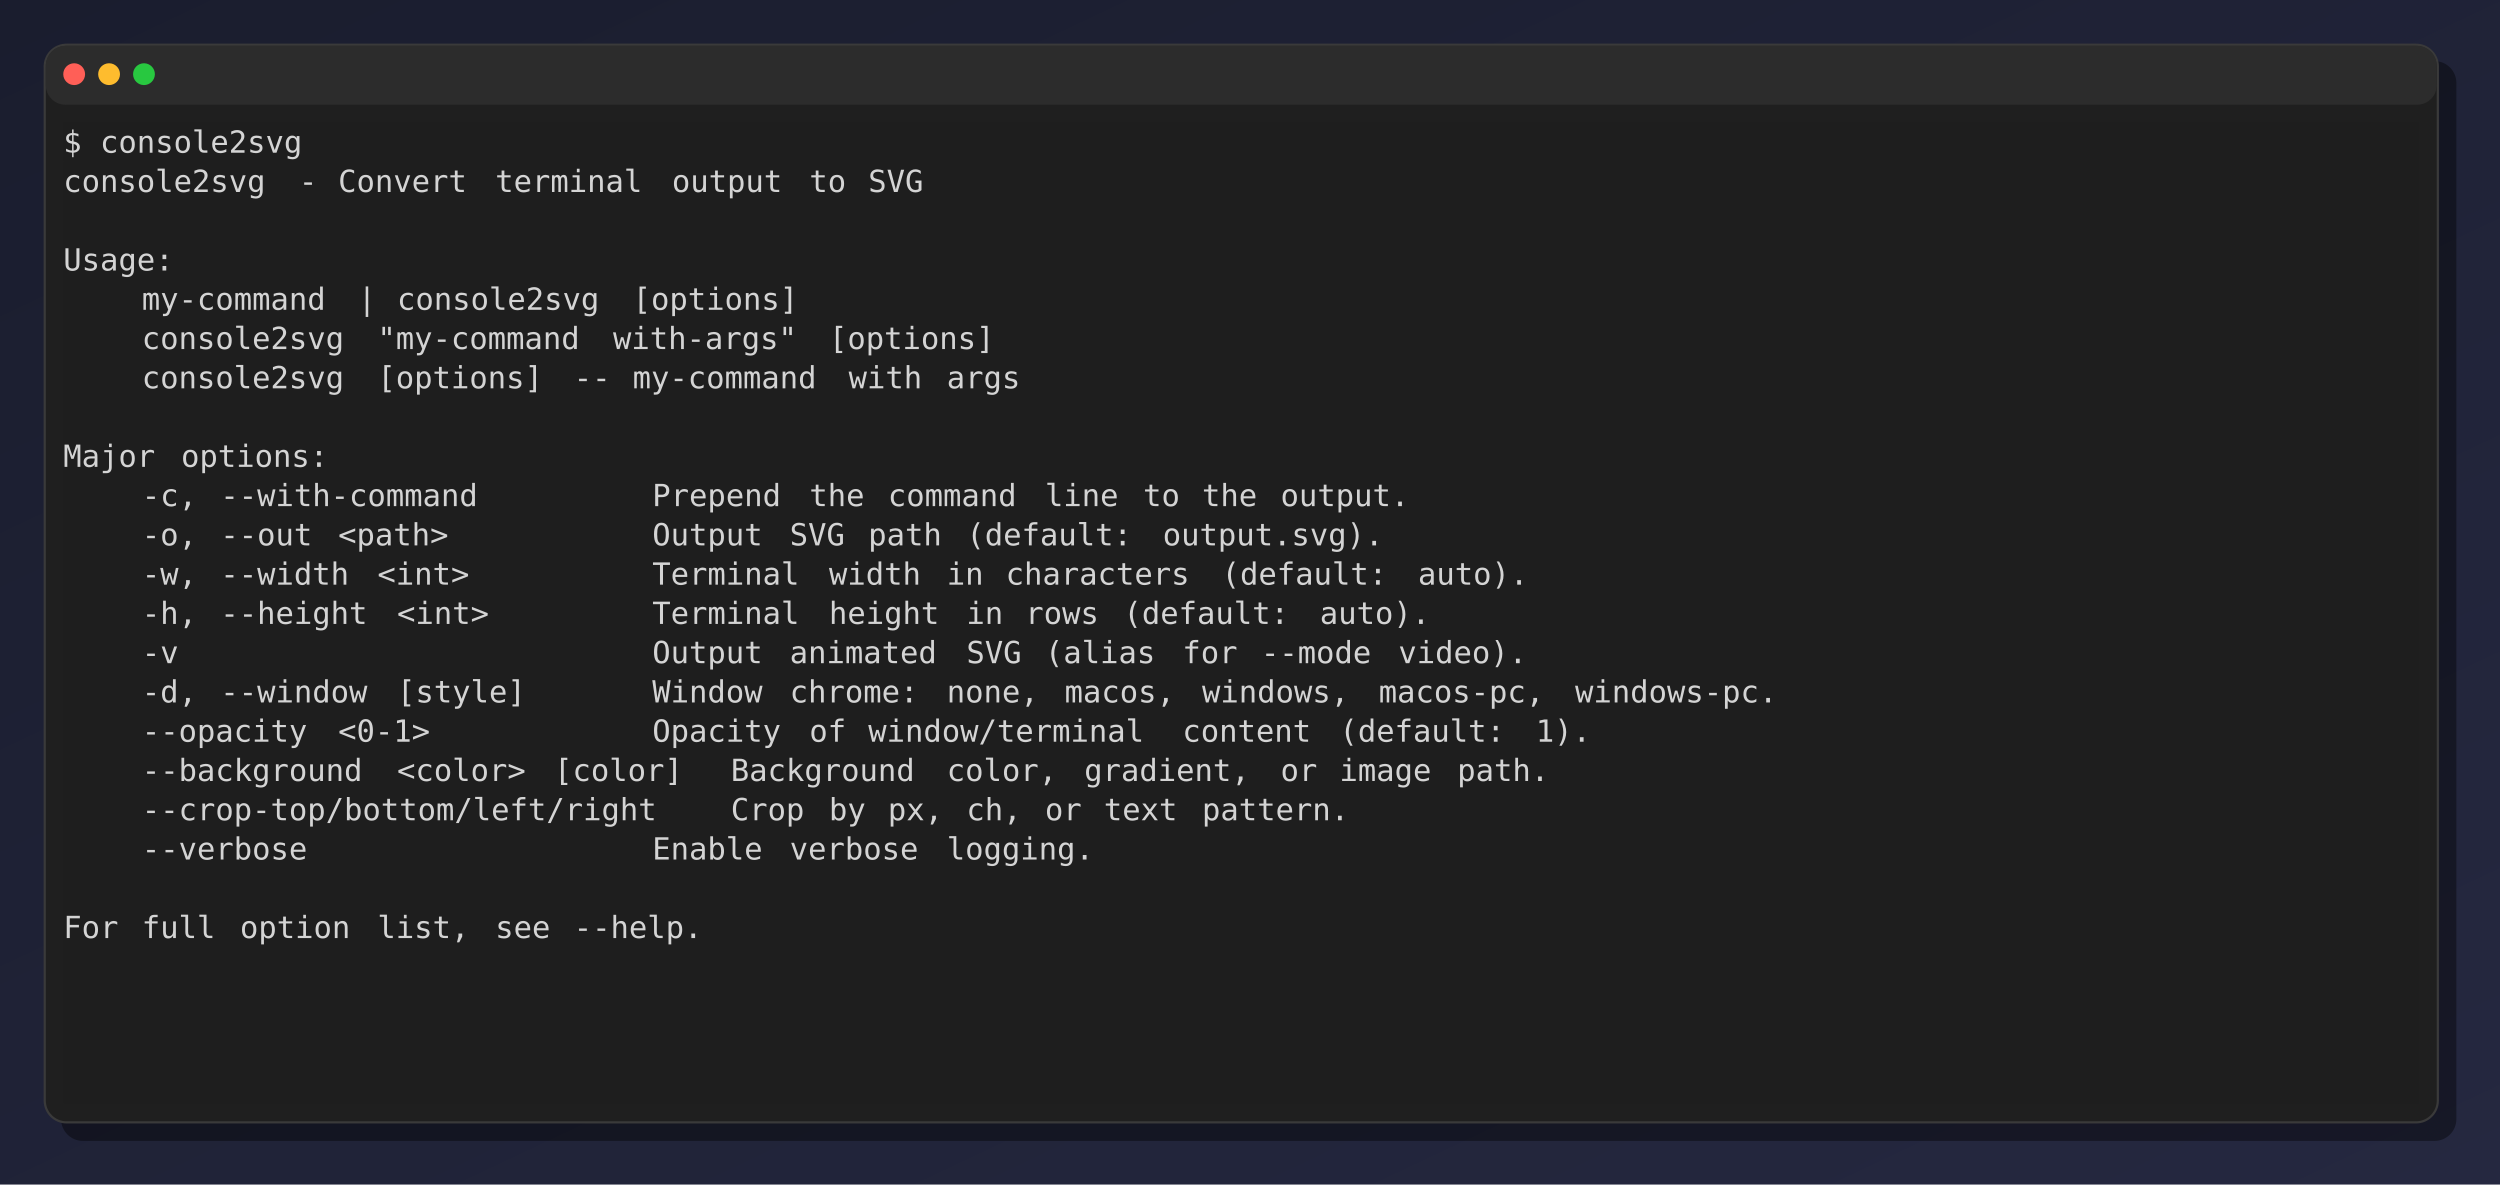
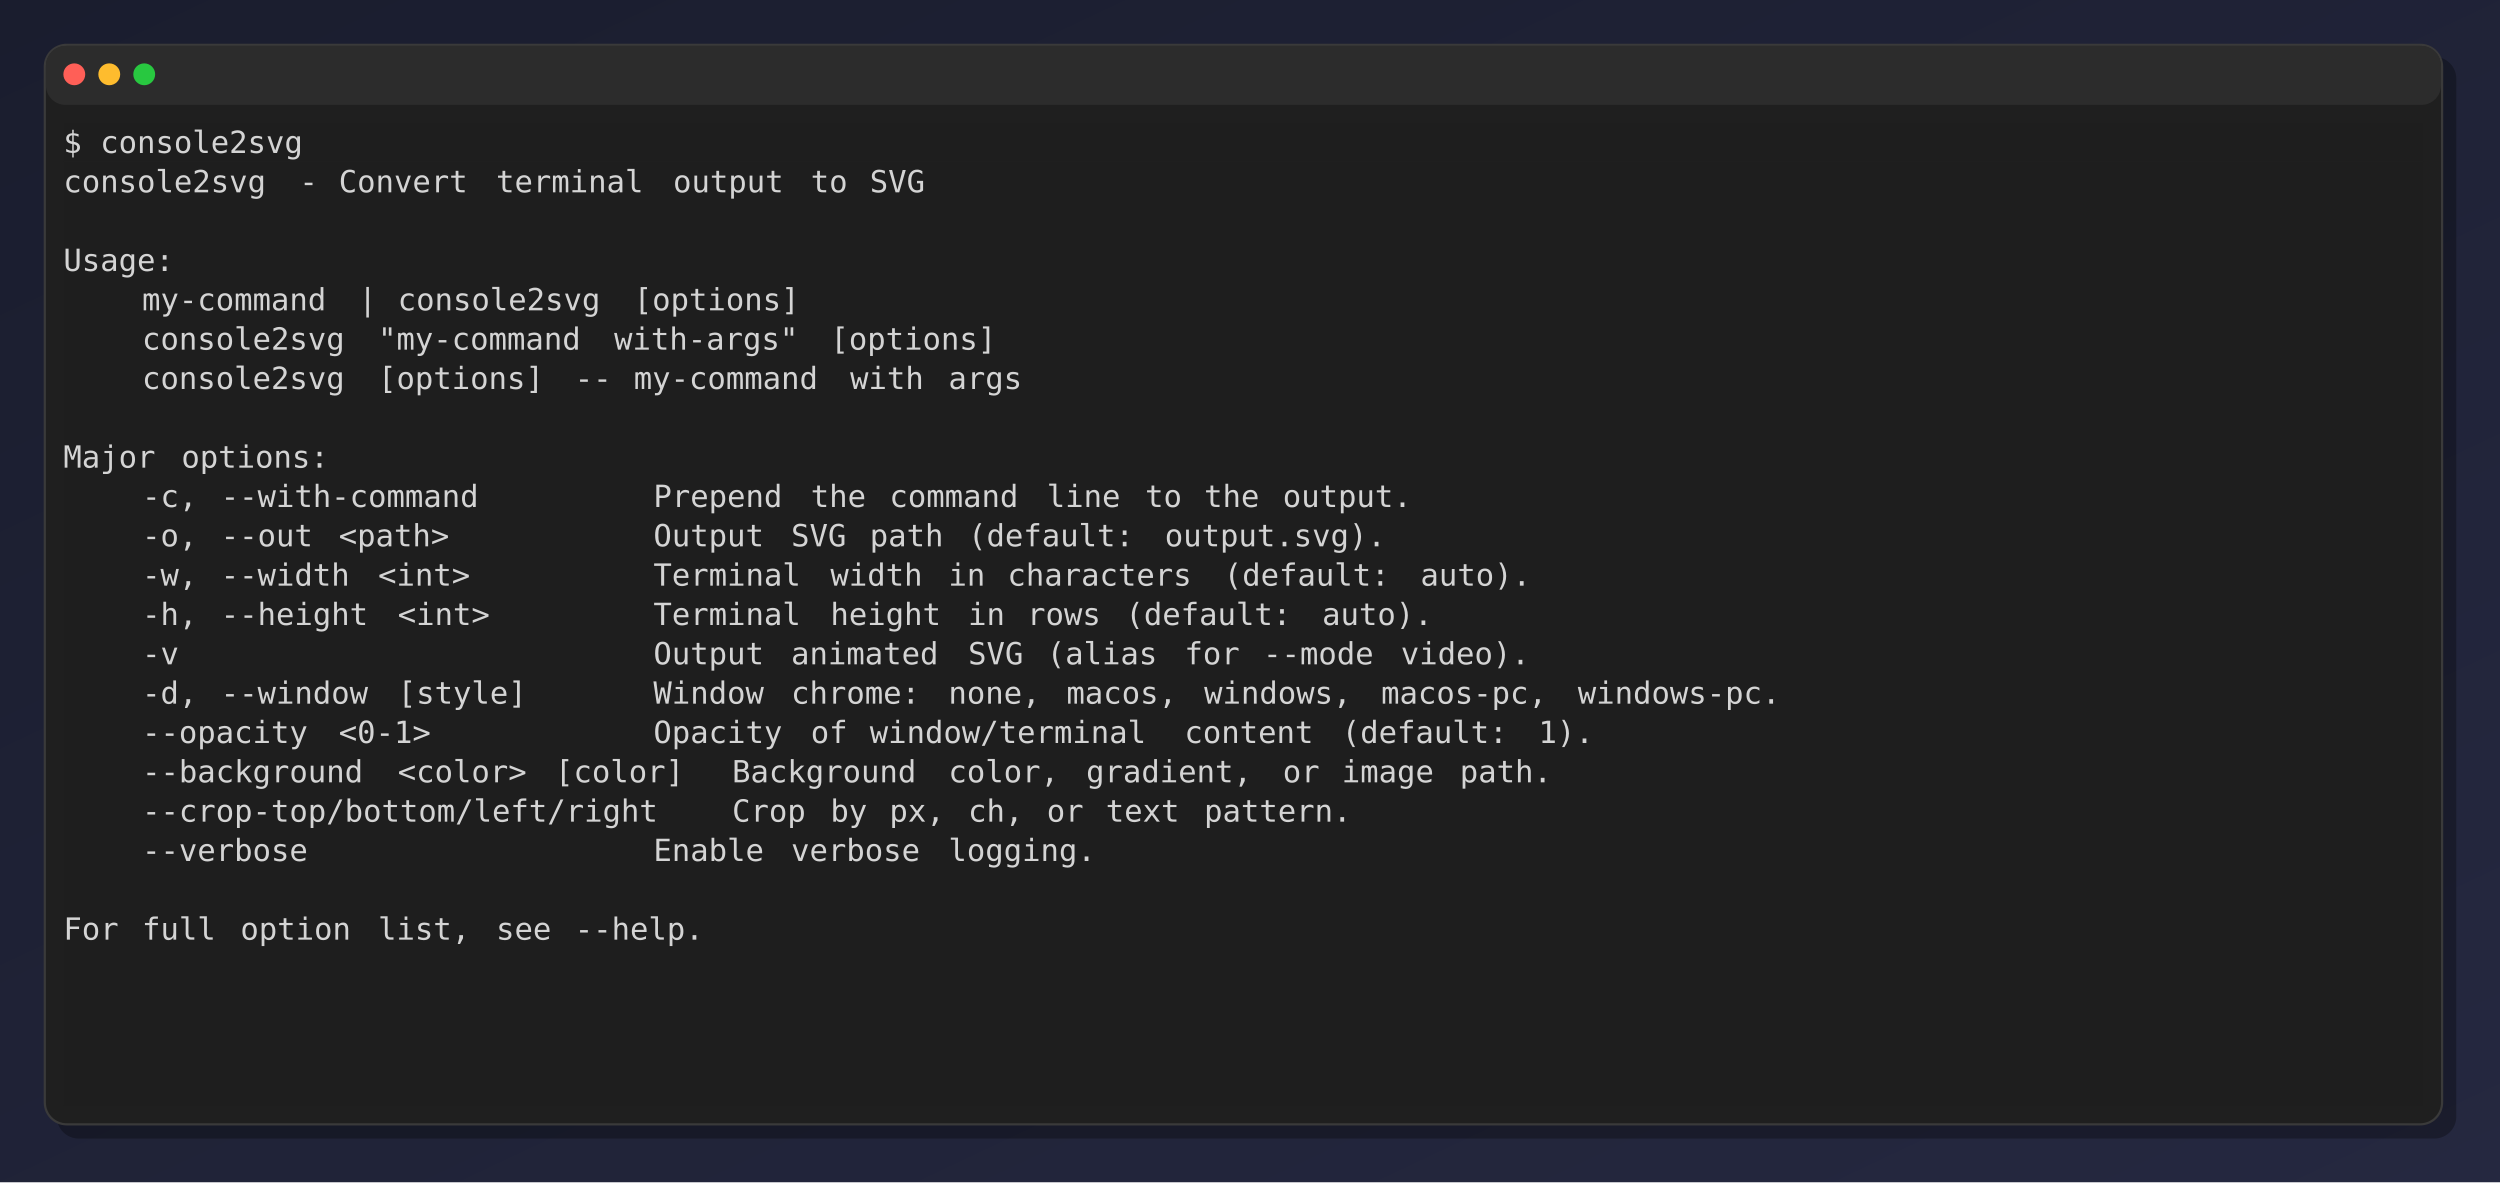
- <svg xmlns="http://www.w3.org/2000/svg" viewBox="0 0 1146 543" role="img" aria-label="console2svg output">
+ <svg xmlns="http://www.w3.org/2000/svg" viewBox="0 0 1144 541" role="img" aria-label="console2svg output">
  <style>.crt{font-family:ui-monospace,"Cascadia Mono","Segoe UI Mono","SFMono-Regular",Menlo,monospace;font-size:14px;}text{dominant-baseline:alphabetic;}.bg{shape-rendering:crispEdges;}</style>
  <defs>
    <linearGradient id="desktop-bg" x1="0%" y1="0%" x2="100%" y2="100%">
      <stop offset="0%" stop-color="#1a1d2e" />
      <stop offset="100%" stop-color="#252840" />
    </linearGradient>
  </defs>
-   <rect width="1146" height="543" fill="url(#desktop-bg)" />
-   <rect x="28" y="28" rx="10" ry="10" width="1098" height="495" fill="black" fill-opacity="0.4" />
+   <rect width="1144" height="541" fill="url(#desktop-bg)" />
+   <rect x="26" y="26" rx="10" ry="10" width="1098" height="495" fill="black" fill-opacity="0.3" />
  <rect x="20.5" y="20.5" rx="10" ry="10" width="1097" height="494" fill="#1f1f1f" stroke="#3a3a3a" />
  <rect x="21" y="21" rx="9" ry="9" width="1096" height="27" fill="#2c2c2c" />
  <circle cx="34" cy="34" r="5" fill="#ff5f57" />
  <circle cx="50" cy="34" r="5" fill="#febc2e" />
  <circle cx="66" cy="34" r="5" fill="#28c840" />
  <rect x="29" y="56" width="1080" height="18" fill="#1e1e1e" />
  <text class="crt" x="29" y="70" fill="#d4d4d4">$ console2svg</text>
  <g transform="translate(29 74)">
    <rect width="1080" height="432" fill="#1e1e1e" />
    <text class="crt" x="0" y="14" fill="#d4d4d4" textLength="99" lengthAdjust="spacingAndGlyphs">console2svg</text>
    <text class="crt" x="108" y="14" fill="#d4d4d4" textLength="9" lengthAdjust="spacingAndGlyphs">-</text>
    <text class="crt" x="126" y="14" fill="#d4d4d4" textLength="63" lengthAdjust="spacingAndGlyphs">Convert</text>
    <text class="crt" x="198" y="14" fill="#d4d4d4" textLength="72" lengthAdjust="spacingAndGlyphs">terminal</text>
    <text class="crt" x="279" y="14" fill="#d4d4d4" textLength="54" lengthAdjust="spacingAndGlyphs">output</text>
    <text class="crt" x="342" y="14" fill="#d4d4d4" textLength="18" lengthAdjust="spacingAndGlyphs">to</text>
    <text class="crt" x="369" y="14" fill="#d4d4d4" textLength="27" lengthAdjust="spacingAndGlyphs">SVG</text>
    <text class="crt" x="0" y="50" fill="#d4d4d4" textLength="54" lengthAdjust="spacingAndGlyphs">Usage:</text>
    <text class="crt" x="36" y="68" fill="#d4d4d4" textLength="90" lengthAdjust="spacingAndGlyphs">my-command</text>
    <text class="crt" x="135" y="68" fill="#d4d4d4" textLength="9" lengthAdjust="spacingAndGlyphs">|</text>
    <text class="crt" x="153" y="68" fill="#d4d4d4" textLength="99" lengthAdjust="spacingAndGlyphs">console2svg</text>
    <text class="crt" x="261" y="68" fill="#d4d4d4" textLength="81" lengthAdjust="spacingAndGlyphs">[options]</text>
    <text class="crt" x="36" y="86" fill="#d4d4d4" textLength="99" lengthAdjust="spacingAndGlyphs">console2svg</text>
    <text class="crt" x="144" y="86" fill="#d4d4d4" textLength="99" lengthAdjust="spacingAndGlyphs">"my-command</text>
    <text class="crt" x="252" y="86" fill="#d4d4d4" textLength="90" lengthAdjust="spacingAndGlyphs">with-args"</text>
    <text class="crt" x="351" y="86" fill="#d4d4d4" textLength="81" lengthAdjust="spacingAndGlyphs">[options]</text>
    <text class="crt" x="36" y="104" fill="#d4d4d4" textLength="99" lengthAdjust="spacingAndGlyphs">console2svg</text>
    <text class="crt" x="144" y="104" fill="#d4d4d4" textLength="81" lengthAdjust="spacingAndGlyphs">[options]</text>
    <text class="crt" x="234" y="104" fill="#d4d4d4" textLength="18" lengthAdjust="spacingAndGlyphs">--</text>
    <text class="crt" x="261" y="104" fill="#d4d4d4" textLength="90" lengthAdjust="spacingAndGlyphs">my-command</text>
    <text class="crt" x="360" y="104" fill="#d4d4d4" textLength="36" lengthAdjust="spacingAndGlyphs">with</text>
    <text class="crt" x="405" y="104" fill="#d4d4d4" textLength="36" lengthAdjust="spacingAndGlyphs">args</text>
    <text class="crt" x="0" y="140" fill="#d4d4d4" textLength="45" lengthAdjust="spacingAndGlyphs">Major</text>
    <text class="crt" x="54" y="140" fill="#d4d4d4" textLength="72" lengthAdjust="spacingAndGlyphs">options:</text>
    <text class="crt" x="36" y="158" fill="#d4d4d4" textLength="27" lengthAdjust="spacingAndGlyphs">-c,</text>
    <text class="crt" x="72" y="158" fill="#d4d4d4" textLength="126" lengthAdjust="spacingAndGlyphs">--with-command</text>
    <text class="crt" x="270" y="158" fill="#d4d4d4" textLength="63" lengthAdjust="spacingAndGlyphs">Prepend</text>
    <text class="crt" x="342" y="158" fill="#d4d4d4" textLength="27" lengthAdjust="spacingAndGlyphs">the</text>
    <text class="crt" x="378" y="158" fill="#d4d4d4" textLength="63" lengthAdjust="spacingAndGlyphs">command</text>
    <text class="crt" x="450" y="158" fill="#d4d4d4" textLength="36" lengthAdjust="spacingAndGlyphs">line</text>
    <text class="crt" x="495" y="158" fill="#d4d4d4" textLength="18" lengthAdjust="spacingAndGlyphs">to</text>
    <text class="crt" x="522" y="158" fill="#d4d4d4" textLength="27" lengthAdjust="spacingAndGlyphs">the</text>
    <text class="crt" x="558" y="158" fill="#d4d4d4" textLength="63" lengthAdjust="spacingAndGlyphs">output.</text>
    <text class="crt" x="36" y="176" fill="#d4d4d4" textLength="27" lengthAdjust="spacingAndGlyphs">-o,</text>
    <text class="crt" x="72" y="176" fill="#d4d4d4" textLength="45" lengthAdjust="spacingAndGlyphs">--out</text>
    <text class="crt" x="126" y="176" fill="#d4d4d4" textLength="54" lengthAdjust="spacingAndGlyphs">&lt;path&gt;</text>
    <text class="crt" x="270" y="176" fill="#d4d4d4" textLength="54" lengthAdjust="spacingAndGlyphs">Output</text>
    <text class="crt" x="333" y="176" fill="#d4d4d4" textLength="27" lengthAdjust="spacingAndGlyphs">SVG</text>
    <text class="crt" x="369" y="176" fill="#d4d4d4" textLength="36" lengthAdjust="spacingAndGlyphs">path</text>
    <text class="crt" x="414" y="176" fill="#d4d4d4" textLength="81" lengthAdjust="spacingAndGlyphs">(default:</text>
    <text class="crt" x="504" y="176" fill="#d4d4d4" textLength="108" lengthAdjust="spacingAndGlyphs">output.svg).</text>
    <text class="crt" x="36" y="194" fill="#d4d4d4" textLength="27" lengthAdjust="spacingAndGlyphs">-w,</text>
    <text class="crt" x="72" y="194" fill="#d4d4d4" textLength="63" lengthAdjust="spacingAndGlyphs">--width</text>
    <text class="crt" x="144" y="194" fill="#d4d4d4" textLength="45" lengthAdjust="spacingAndGlyphs">&lt;int&gt;</text>
    <text class="crt" x="270" y="194" fill="#d4d4d4" textLength="72" lengthAdjust="spacingAndGlyphs">Terminal</text>
    <text class="crt" x="351" y="194" fill="#d4d4d4" textLength="45" lengthAdjust="spacingAndGlyphs">width</text>
    <text class="crt" x="405" y="194" fill="#d4d4d4" textLength="18" lengthAdjust="spacingAndGlyphs">in</text>
    <text class="crt" x="432" y="194" fill="#d4d4d4" textLength="90" lengthAdjust="spacingAndGlyphs">characters</text>
    <text class="crt" x="531" y="194" fill="#d4d4d4" textLength="81" lengthAdjust="spacingAndGlyphs">(default:</text>
    <text class="crt" x="621" y="194" fill="#d4d4d4" textLength="54" lengthAdjust="spacingAndGlyphs">auto).</text>
    <text class="crt" x="36" y="212" fill="#d4d4d4" textLength="27" lengthAdjust="spacingAndGlyphs">-h,</text>
    <text class="crt" x="72" y="212" fill="#d4d4d4" textLength="72" lengthAdjust="spacingAndGlyphs">--height</text>
    <text class="crt" x="153" y="212" fill="#d4d4d4" textLength="45" lengthAdjust="spacingAndGlyphs">&lt;int&gt;</text>
    <text class="crt" x="270" y="212" fill="#d4d4d4" textLength="72" lengthAdjust="spacingAndGlyphs">Terminal</text>
    <text class="crt" x="351" y="212" fill="#d4d4d4" textLength="54" lengthAdjust="spacingAndGlyphs">height</text>
    <text class="crt" x="414" y="212" fill="#d4d4d4" textLength="18" lengthAdjust="spacingAndGlyphs">in</text>
    <text class="crt" x="441" y="212" fill="#d4d4d4" textLength="36" lengthAdjust="spacingAndGlyphs">rows</text>
    <text class="crt" x="486" y="212" fill="#d4d4d4" textLength="81" lengthAdjust="spacingAndGlyphs">(default:</text>
    <text class="crt" x="576" y="212" fill="#d4d4d4" textLength="54" lengthAdjust="spacingAndGlyphs">auto).</text>
    <text class="crt" x="36" y="230" fill="#d4d4d4" textLength="18" lengthAdjust="spacingAndGlyphs">-v</text>
    <text class="crt" x="270" y="230" fill="#d4d4d4" textLength="54" lengthAdjust="spacingAndGlyphs">Output</text>
    <text class="crt" x="333" y="230" fill="#d4d4d4" textLength="72" lengthAdjust="spacingAndGlyphs">animated</text>
    <text class="crt" x="414" y="230" fill="#d4d4d4" textLength="27" lengthAdjust="spacingAndGlyphs">SVG</text>
    <text class="crt" x="450" y="230" fill="#d4d4d4" textLength="54" lengthAdjust="spacingAndGlyphs">(alias</text>
    <text class="crt" x="513" y="230" fill="#d4d4d4" textLength="27" lengthAdjust="spacingAndGlyphs">for</text>
    <text class="crt" x="549" y="230" fill="#d4d4d4" textLength="54" lengthAdjust="spacingAndGlyphs">--mode</text>
    <text class="crt" x="612" y="230" fill="#d4d4d4" textLength="63" lengthAdjust="spacingAndGlyphs">video).</text>
    <text class="crt" x="36" y="248" fill="#d4d4d4" textLength="27" lengthAdjust="spacingAndGlyphs">-d,</text>
    <text class="crt" x="72" y="248" fill="#d4d4d4" textLength="72" lengthAdjust="spacingAndGlyphs">--window</text>
    <text class="crt" x="153" y="248" fill="#d4d4d4" textLength="63" lengthAdjust="spacingAndGlyphs">[style]</text>
    <text class="crt" x="270" y="248" fill="#d4d4d4" textLength="54" lengthAdjust="spacingAndGlyphs">Window</text>
    <text class="crt" x="333" y="248" fill="#d4d4d4" textLength="63" lengthAdjust="spacingAndGlyphs">chrome:</text>
    <text class="crt" x="405" y="248" fill="#d4d4d4" textLength="45" lengthAdjust="spacingAndGlyphs">none,</text>
    <text class="crt" x="459" y="248" fill="#d4d4d4" textLength="54" lengthAdjust="spacingAndGlyphs">macos,</text>
    <text class="crt" x="522" y="248" fill="#d4d4d4" textLength="72" lengthAdjust="spacingAndGlyphs">windows,</text>
    <text class="crt" x="603" y="248" fill="#d4d4d4" textLength="81" lengthAdjust="spacingAndGlyphs">macos-pc,</text>
    <text class="crt" x="693" y="248" fill="#d4d4d4" textLength="99" lengthAdjust="spacingAndGlyphs">windows-pc.</text>
    <text class="crt" x="36" y="266" fill="#d4d4d4" textLength="81" lengthAdjust="spacingAndGlyphs">--opacity</text>
    <text class="crt" x="126" y="266" fill="#d4d4d4" textLength="45" lengthAdjust="spacingAndGlyphs">&lt;0-1&gt;</text>
    <text class="crt" x="270" y="266" fill="#d4d4d4" textLength="63" lengthAdjust="spacingAndGlyphs">Opacity</text>
    <text class="crt" x="342" y="266" fill="#d4d4d4" textLength="18" lengthAdjust="spacingAndGlyphs">of</text>
    <text class="crt" x="369" y="266" fill="#d4d4d4" textLength="135" lengthAdjust="spacingAndGlyphs">window/terminal</text>
    <text class="crt" x="513" y="266" fill="#d4d4d4" textLength="63" lengthAdjust="spacingAndGlyphs">content</text>
    <text class="crt" x="585" y="266" fill="#d4d4d4" textLength="81" lengthAdjust="spacingAndGlyphs">(default:</text>
    <text class="crt" x="675" y="266" fill="#d4d4d4" textLength="27" lengthAdjust="spacingAndGlyphs">1).</text>
    <text class="crt" x="36" y="284" fill="#d4d4d4" textLength="108" lengthAdjust="spacingAndGlyphs">--background</text>
    <text class="crt" x="153" y="284" fill="#d4d4d4" textLength="63" lengthAdjust="spacingAndGlyphs">&lt;color&gt;</text>
    <text class="crt" x="225" y="284" fill="#d4d4d4" textLength="63" lengthAdjust="spacingAndGlyphs">[color]</text>
    <text class="crt" x="306" y="284" fill="#d4d4d4" textLength="90" lengthAdjust="spacingAndGlyphs">Background</text>
    <text class="crt" x="405" y="284" fill="#d4d4d4" textLength="54" lengthAdjust="spacingAndGlyphs">color,</text>
    <text class="crt" x="468" y="284" fill="#d4d4d4" textLength="81" lengthAdjust="spacingAndGlyphs">gradient,</text>
    <text class="crt" x="558" y="284" fill="#d4d4d4" textLength="18" lengthAdjust="spacingAndGlyphs">or</text>
    <text class="crt" x="585" y="284" fill="#d4d4d4" textLength="45" lengthAdjust="spacingAndGlyphs">image</text>
    <text class="crt" x="639" y="284" fill="#d4d4d4" textLength="45" lengthAdjust="spacingAndGlyphs">path.</text>
    <text class="crt" x="36" y="302" fill="#d4d4d4" textLength="252" lengthAdjust="spacingAndGlyphs">--crop-top/bottom/left/right</text>
    <text class="crt" x="306" y="302" fill="#d4d4d4" textLength="36" lengthAdjust="spacingAndGlyphs">Crop</text>
    <text class="crt" x="351" y="302" fill="#d4d4d4" textLength="18" lengthAdjust="spacingAndGlyphs">by</text>
    <text class="crt" x="378" y="302" fill="#d4d4d4" textLength="27" lengthAdjust="spacingAndGlyphs">px,</text>
    <text class="crt" x="414" y="302" fill="#d4d4d4" textLength="27" lengthAdjust="spacingAndGlyphs">ch,</text>
    <text class="crt" x="450" y="302" fill="#d4d4d4" textLength="18" lengthAdjust="spacingAndGlyphs">or</text>
    <text class="crt" x="477" y="302" fill="#d4d4d4" textLength="36" lengthAdjust="spacingAndGlyphs">text</text>
    <text class="crt" x="522" y="302" fill="#d4d4d4" textLength="72" lengthAdjust="spacingAndGlyphs">pattern.</text>
    <text class="crt" x="36" y="320" fill="#d4d4d4" textLength="81" lengthAdjust="spacingAndGlyphs">--verbose</text>
    <text class="crt" x="270" y="320" fill="#d4d4d4" textLength="54" lengthAdjust="spacingAndGlyphs">Enable</text>
    <text class="crt" x="333" y="320" fill="#d4d4d4" textLength="63" lengthAdjust="spacingAndGlyphs">verbose</text>
    <text class="crt" x="405" y="320" fill="#d4d4d4" textLength="72" lengthAdjust="spacingAndGlyphs">logging.</text>
    <text class="crt" x="0" y="356" fill="#d4d4d4" textLength="27" lengthAdjust="spacingAndGlyphs">For</text>
    <text class="crt" x="36" y="356" fill="#d4d4d4" textLength="36" lengthAdjust="spacingAndGlyphs">full</text>
    <text class="crt" x="81" y="356" fill="#d4d4d4" textLength="54" lengthAdjust="spacingAndGlyphs">option</text>
    <text class="crt" x="144" y="356" fill="#d4d4d4" textLength="45" lengthAdjust="spacingAndGlyphs">list,</text>
    <text class="crt" x="198" y="356" fill="#d4d4d4" textLength="27" lengthAdjust="spacingAndGlyphs">see</text>
    <text class="crt" x="234" y="356" fill="#d4d4d4" textLength="63" lengthAdjust="spacingAndGlyphs">--help.</text>
  </g>
</svg>
